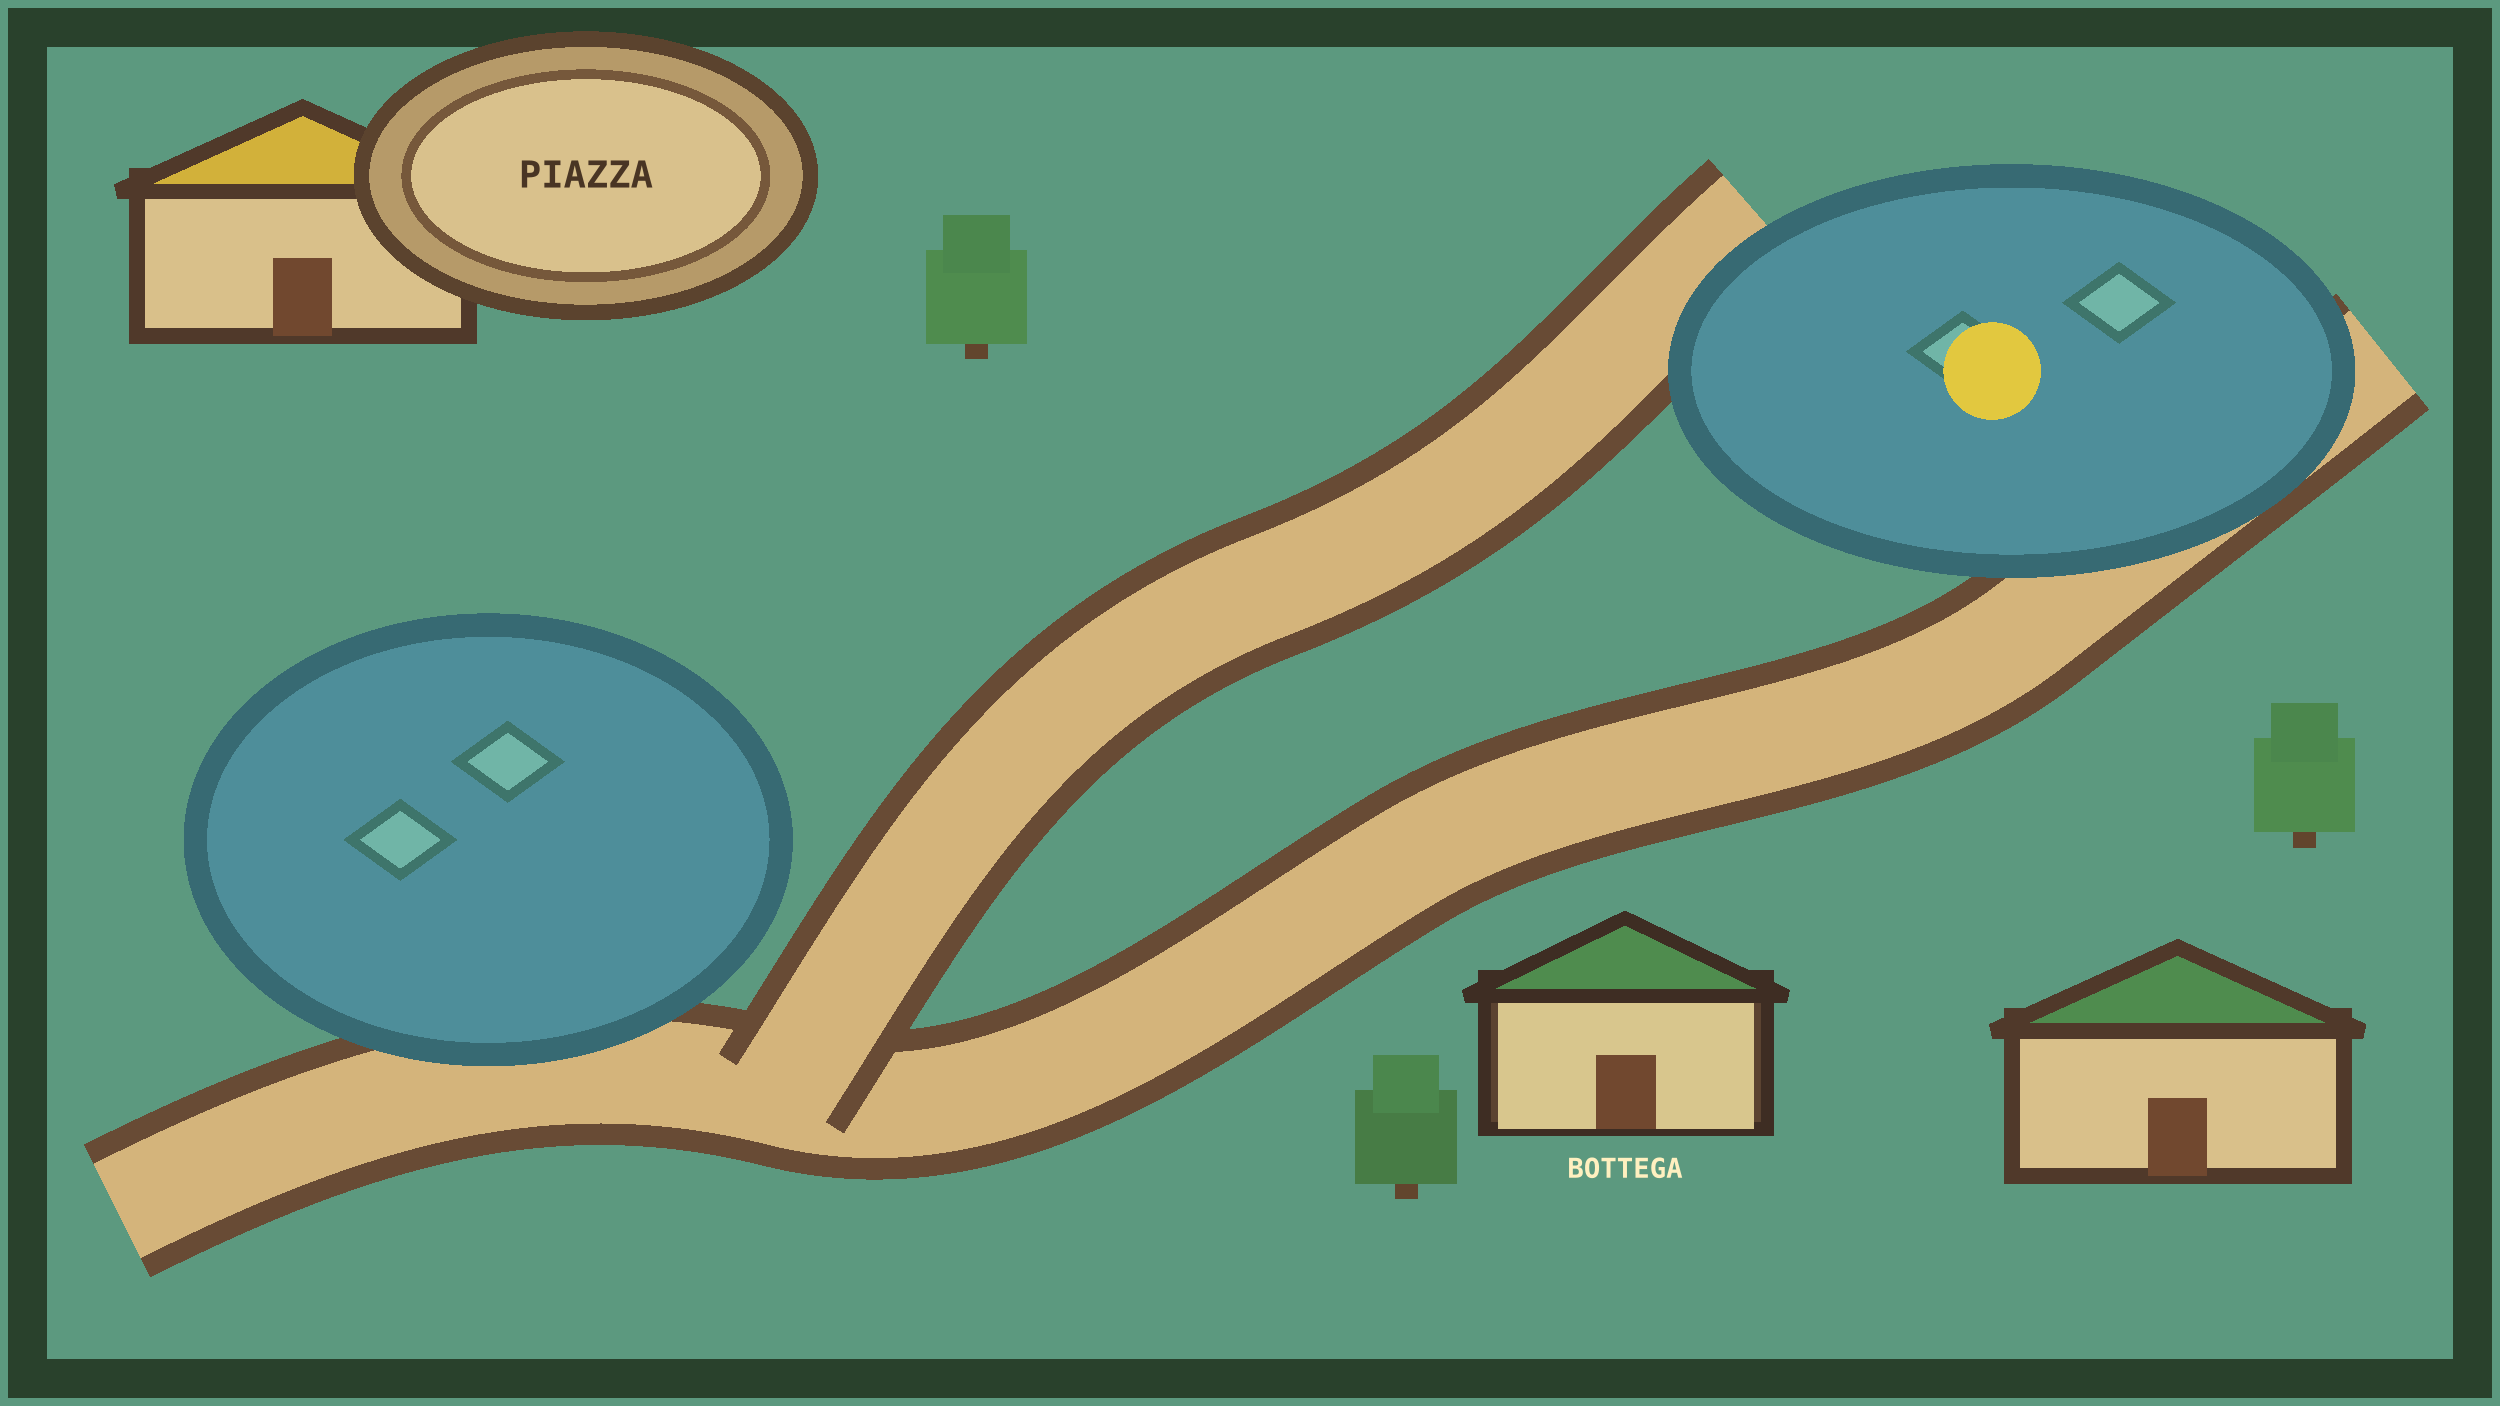
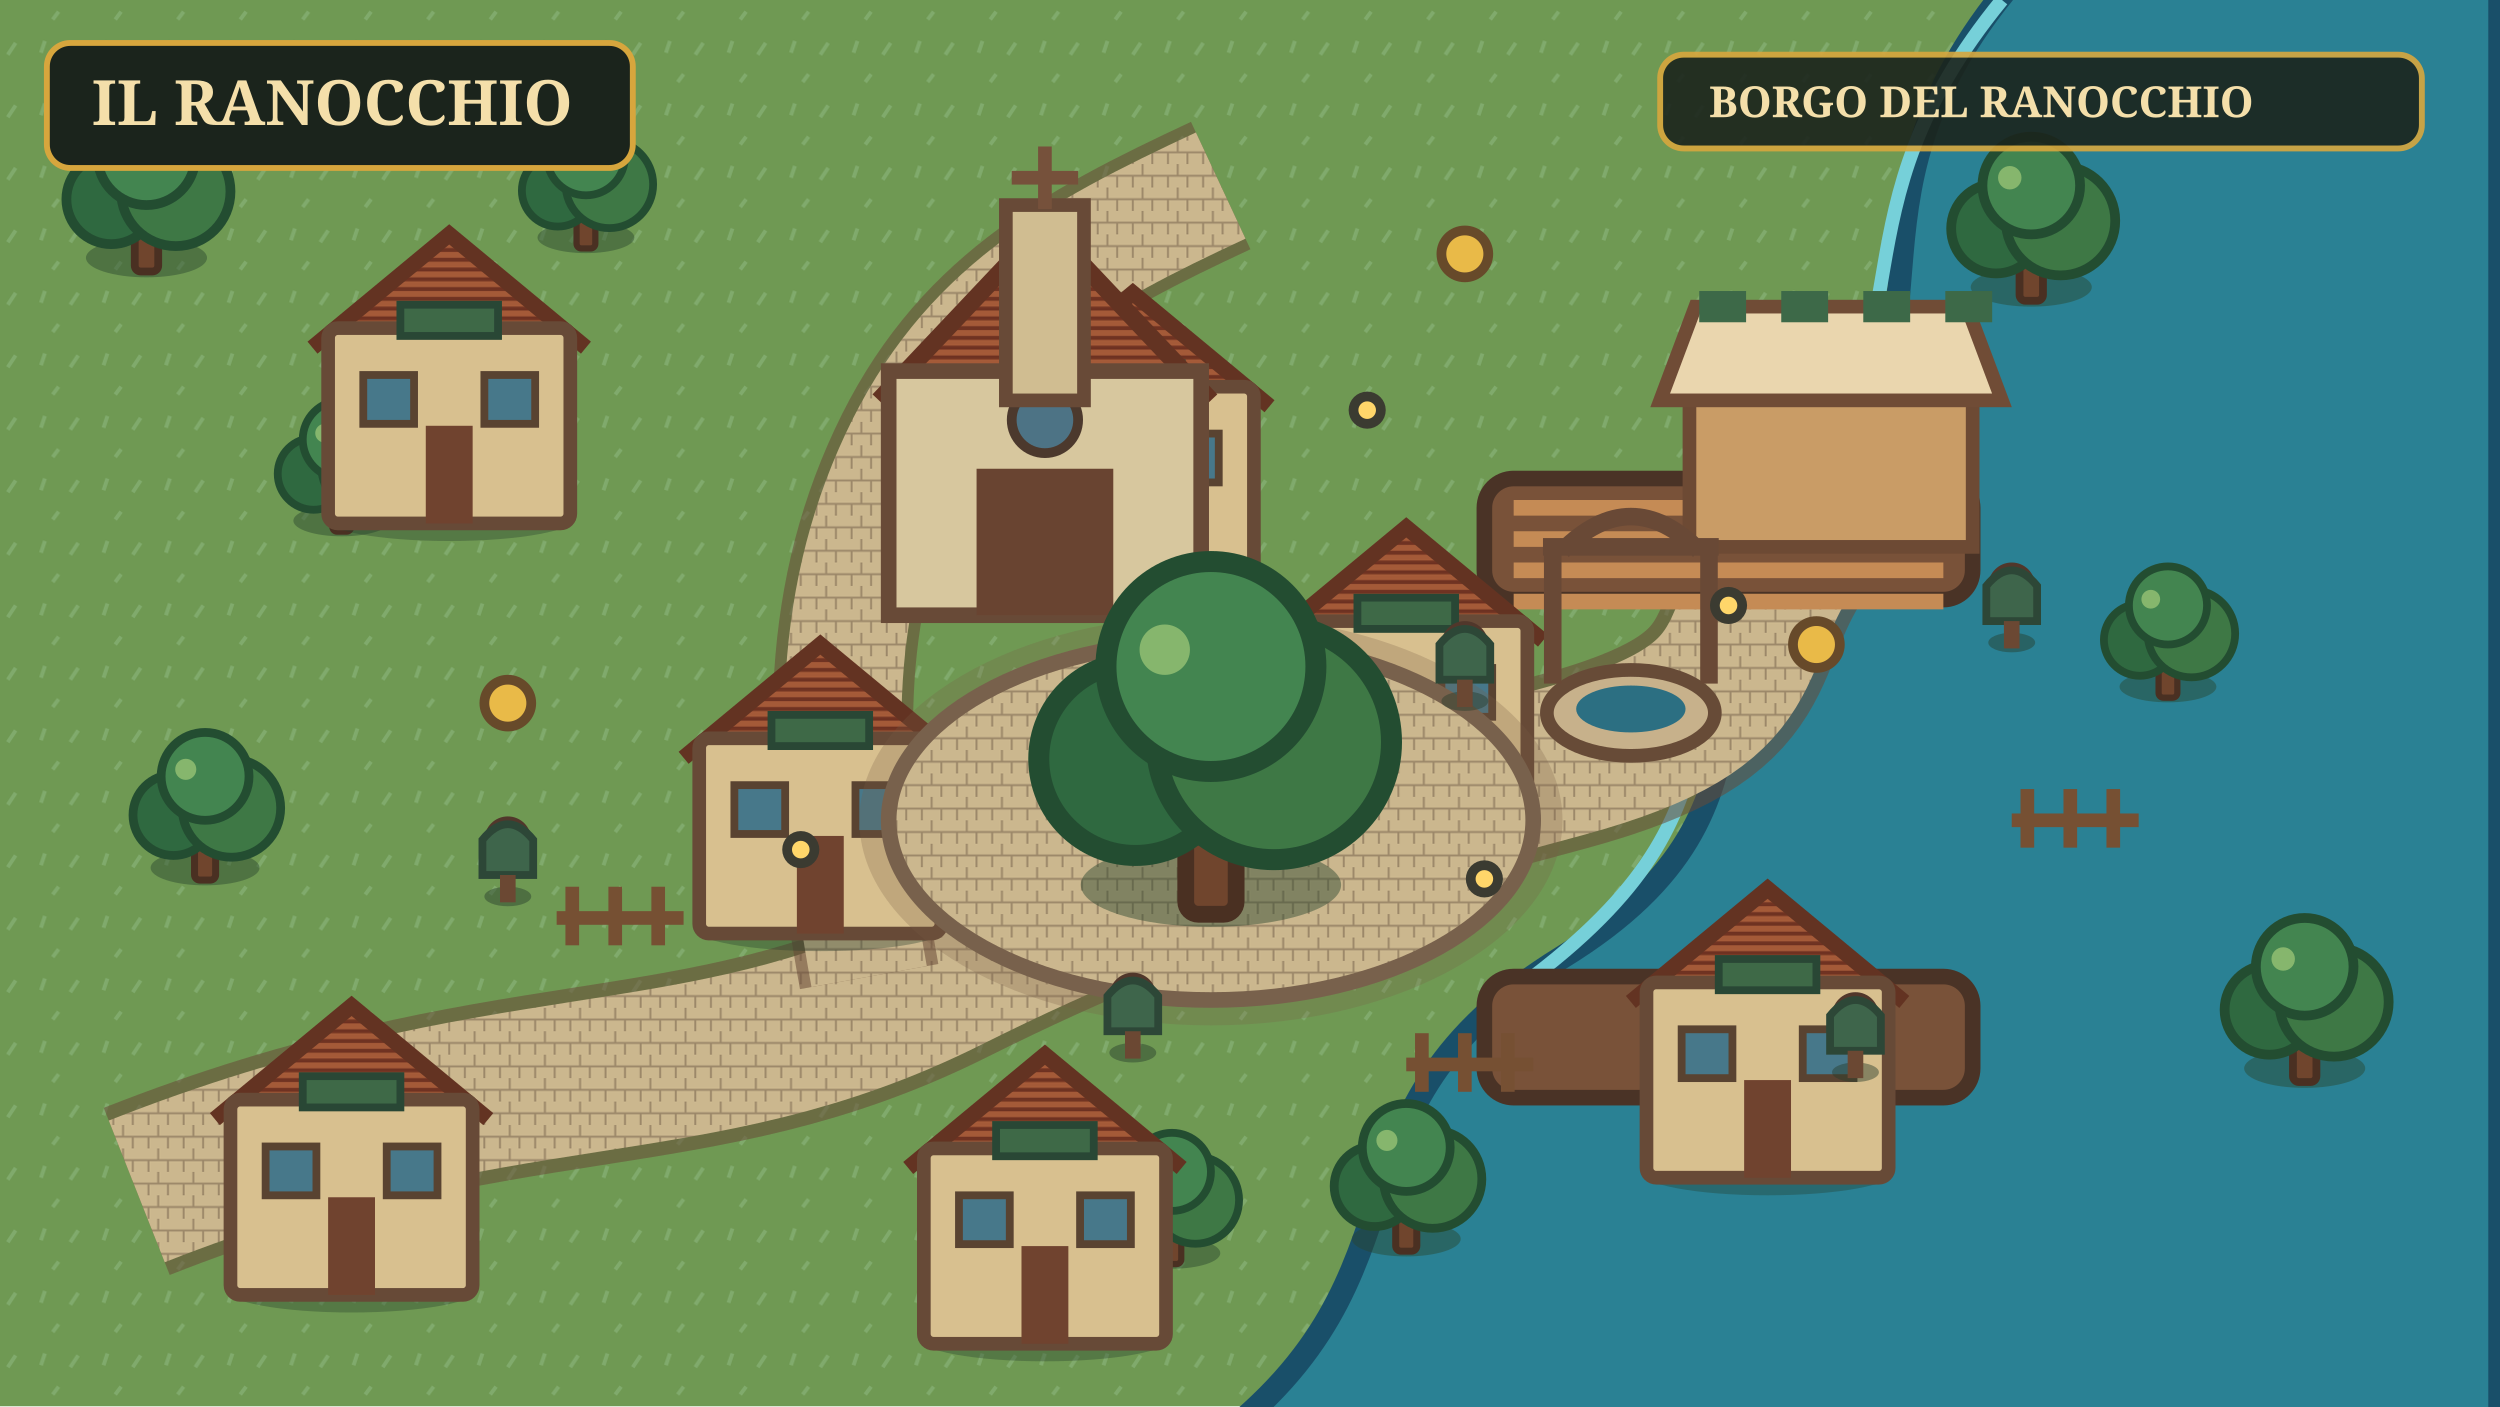
- <svg xmlns="http://www.w3.org/2000/svg" width="1280" height="720" viewBox="0 0 1280 720" shape-rendering="crispEdges">
-   <rect width="1280" height="720" fill="#5c997f" />
-   <rect x="14" y="14" width="1252" height="692" fill="none" stroke="#29412c" stroke-width="20" />
-   <path d="M60 620C180 560 280 530 400 560S620 500 720 440S950 390 1040 320S1170 220 1220 180" fill="none" stroke="#684b35" stroke-width="76" />
-   <path d="M60 620C180 560 280 530 400 560S620 500 720 440S950 390 1040 320S1170 220 1220 180" fill="none" stroke="#d4b47b" stroke-width="54" />
-   <path d="M400 560C470 450 520 350 650 300S820 180 900 110" fill="none" stroke="#684b35" stroke-width="76" />
-   <path d="M400 560C470 450 520 350 650 300S820 180 900 110" fill="none" stroke="#d4b47b" stroke-width="54" />
-   <ellipse cx="250" cy="430" rx="150" ry="110" fill="#4e8e9a" stroke="#376a73" stroke-width="12" />
-   <ellipse cx="1030" cy="190" rx="170" ry="100" fill="#4e8e9a" stroke="#376a73" stroke-width="12" />
+ <svg xmlns="http://www.w3.org/2000/svg" width="1280" height="720">
+   <defs>
+     <pattern id="g" width="32" height="32" patternUnits="userSpaceOnUse">
+       <rect width="32" height="32" fill="#6f9953" />
+       <path d="M4 28l4-6m13 5 2-6M27 10l3-4" stroke="#80aa6c" stroke-width="2" />
+     </pattern>
+     <pattern id="p" width="18" height="12" patternUnits="userSpaceOnUse">
+       <rect width="18" height="12" fill="#cbb78e" />
+       <path d="M0 6h18M9 0v6M4 6v6M14 6v6" stroke="#9d896a" />
+     </pattern>
+     <pattern id="r" width="16" height="10" patternUnits="userSpaceOnUse">
+       <rect width="16" height="10" fill="#a45a38" />
+       <path d="M0 3h16M0 8h16" stroke="#703322" stroke-width="2" />
+     </pattern>
+     <g id="t">
+       <ellipse cy="27" rx="31" ry="10" fill="#29452d" opacity=".45" />
+       <rect x="-6" y="0" width="12" height="34" rx="3" fill="#70452d" stroke="#4a3022" stroke-width="4" />
+       <circle cx="-18" cy="-3" r="23" fill="#2f6940" stroke="#234d31" stroke-width="5" />
+       <circle cx="15" cy="-7" r="28" fill="#3e7845" stroke="#234d31" stroke-width="5" />
+       <circle cy="-25" r="25" fill="#438550" stroke="#234d31" stroke-width="5" />
+       <circle cx="-11" cy="-29" r="6" fill="#86b66d" />
+     </g>
+     <g id="h">
+       <ellipse cx="70" cy="145" rx="65" ry="12" fill="#263b2b" opacity=".35" />
+       <path d="M0 58L70 0l70 58" fill="url(#r)" stroke="#633322" stroke-width="8" />
+       <rect x="8" y="48" width="124" height="100" rx="5" fill="#d8c08f" stroke="#674a37" stroke-width="7" />
+       <rect x="58" y="98" width="24" height="50" fill="#70432f" />
+       <rect x="26" y="72" width="26" height="25" fill="#47788a" stroke="#594331" stroke-width="4" />
+       <rect x="88" y="72" width="26" height="25" fill="#47788a" stroke="#594331" stroke-width="4" />
+       <rect x="45" y="36" width="50" height="16" fill="#3e6947" stroke="#294735" stroke-width="4" />
+     </g>
+     <g id="n">
+       <ellipse cy="29" rx="12" ry="5" fill="#263b2b" opacity=".45" />
+       <circle cy="0" r="10" fill="#dfaa80" stroke="#51372b" stroke-width="4" />
+       <path d="M-13 0q13-16 26 0v18h-26Z" fill="#3e654b" stroke="#2d4737" stroke-width="4" />
+       <rect x="-4" y="18" width="8" height="14" fill="#6b4833" />
+     </g>
+   </defs>
+   <rect width="1280" height="720" fill="url(#g)" />
+   <path d="M1040-20C930 100 1010 170 930 250S930 410 800 490 740 650 620 740h660V-20Z" fill="#2a8194" stroke="#194f69" stroke-width="12" />
+   <path d="M1025 0C935 110 990 170 915 260S910 405 785 500" fill="none" stroke="#76d0d9" stroke-width="7" />
+   <path d="M70 610C260 535 355 565 485 500S690 420 800 390 880 330 920 275" fill="none" stroke="#684936" stroke-width="92" opacity=".55" />
+   <path d="M70 610C260 535 355 565 485 500S690 420 800 390 880 330 920 275" fill="none" stroke="url(#p)" stroke-width="78" />
+   <path d="M445 500C425 390 425 310 460 235S550 130 625 95" fill="none" stroke="#684936" stroke-width="72" opacity=".55" />
+   <path d="M445 500C425 390 425 310 460 235S550 130 625 95" fill="none" stroke="url(#p)" stroke-width="60" />
+   <g fill="#795239" stroke="#4a3326" stroke-width="8">
+     <rect x="760" y="245" width="250" height="62" rx="15" />
+     <rect x="760" y="500" width="250" height="62" rx="15" />
+   </g>
+   <path d="M775 260h220m-220 16h220m-220 16h220m-220 16h220" stroke="#c58b55" stroke-width="8" />
+   <use href="#t" transform="translate(75 105)" />
+   <use href="#t" transform="translate(175 245) scale(.8)" />
+   <use href="#t" transform="translate(105 420) scale(.9)" />
+   <use href="#t" transform="translate(300 100) scale(.8)" />
+   <use href="#t" transform="translate(1040 120)" />
+   <use href="#t" transform="translate(1110 330) scale(.8)" />
+   <use href="#t" transform="translate(1180 520)" />
+   <use href="#t" transform="translate(600 620) scale(.8)" />
+   <use href="#t" transform="translate(720 610) scale(.9)" />
+   <use href="#h" transform="translate(160 120)" />
+   <use href="#h" transform="translate(510 150)" />
+   <use href="#h" transform="translate(650 270)" />
+   <use href="#h" transform="translate(350 330)" />
+   <use href="#h" transform="translate(110 515)" />
+   <use href="#h" transform="translate(465 540)" />
+   <use href="#h" transform="translate(835 455)" />
  <g>
-     <rect x="70" y="90" width="170" height="82" fill="#d9c08a" stroke="#50392a" stroke-width="8" />
-     <path d="M60 98L155 55L250 98Z" fill="#d2b13a" stroke="#50392a" stroke-width="8" />
-     <rect x="140" y="132" width="30" height="40" fill="#71482f" />
+     <path d="M450 205l85-90 85 90" fill="url(#r)" stroke="#633322" stroke-width="9" />
+     <rect x="455" y="190" width="160" height="125" fill="#d7c79e" stroke="#684a37" stroke-width="8" />
+     <rect x="500" y="240" width="70" height="75" fill="#694431" />
+     <circle cx="535" cy="215" r="17" fill="#4d7385" stroke="#4c392d" stroke-width="5" />
+     <rect x="515" y="105" width="40" height="100" fill="#d0bd91" stroke="#684a37" stroke-width="7" />
+     <path d="M535 75v32M518 91h34" stroke="#76513b" stroke-width="7" />
+   </g>
+   <ellipse cx="620" cy="420" rx="180" ry="105" fill="#765c45" opacity=".25" />
+   <ellipse cx="620" cy="420" rx="165" ry="92" fill="url(#p)" stroke="#78614c" stroke-width="8" />
+   <use href="#t" transform="translate(620 395) scale(2.15)" />
+   <g>
+     <rect x="865" y="200" width="145" height="80" fill="#c99c66" stroke="#6d4a34" stroke-width="7" />
+     <path d="M850 205h175l-18-48H868Z" fill="#ead6ae" stroke="#704c36" stroke-width="7" />
+     <path d="M870 157h155" stroke="#3d6948" stroke-width="16" stroke-dasharray="24 18" />
  </g>
  <g>
-     <rect x="1030" y="520" width="170" height="82" fill="#d9c08a" stroke="#50392a" stroke-width="8" />
-     <path d="M1020 528L1115 485L1210 528Z" fill="#4f8c4e" stroke="#50392a" stroke-width="8" />
-     <rect x="1100" y="562" width="30" height="40" fill="#71482f" />
+     <ellipse cx="835" cy="365" rx="43" ry="22" fill="#c7b18b" stroke="#674b37" stroke-width="7" />
+     <ellipse cx="835" cy="363" rx="28" ry="12" fill="#2c6f82" />
+     <path d="M795 350v-70M875 350v-70M790 280h90M800 282q35-35 70 0" fill="none" stroke="#694936" stroke-width="9" />
  </g>
-   <g transform="translate(500 150)">
-     <rect x="-6" y="0" width="12" height="34" fill="#62452d" />
-     <rect x="-26" y="-22" width="52" height="48" fill="#4f8c4e" />
-     <rect x="-17" y="-40" width="34" height="30" fill="#4b874d" />
+   <path d="M285 470h65m-57-16v30m22-30v30m22-30v30M720 545h65m-57-16v30m22-30v30m22-30v30M1030 420h65m-57-16v30m22-30v30m22-30v30" stroke="#765033" stroke-width="7" />
+   <g fill="#ffd66a" stroke="#3b3b31" stroke-width="5">
+     <circle cx="410" cy="435" r="7" />
+     <circle cx="760" cy="450" r="7" />
+     <circle cx="885" cy="310" r="7" />
+     <circle cx="700" cy="210" r="7" />
  </g>
-   <g transform="translate(720 580)">
-     <rect x="-6" y="0" width="12" height="34" fill="#62452d" />
-     <rect x="-26" y="-22" width="52" height="48" fill="#477c45" />
-     <rect x="-17" y="-40" width="34" height="30" fill="#4b874d" />
+   <use href="#n" transform="translate(580 510)" />
+   <use href="#n" transform="translate(750 330)" />
+   <use href="#n" transform="translate(950 520)" />
+   <use href="#n" transform="translate(260 430)" />
+   <use href="#n" transform="translate(1030 300)" />
+   <g fill="#e9ba48" stroke="#674a2a" stroke-width="5">
+     <circle cx="260" cy="360" r="12" />
+     <circle cx="930" cy="330" r="12" />
+     <circle cx="750" cy="130" r="12" />
  </g>
-   <g transform="translate(1180 400)">
-     <rect x="-6" y="0" width="12" height="34" fill="#62452d" />
-     <rect x="-26" y="-22" width="52" height="48" fill="#4f8c4e" />
-     <rect x="-17" y="-40" width="34" height="30" fill="#4b874d" />
-   </g>
-   <g fill="#70b5a7" stroke="#3e756b" stroke-width="5">
-     <path d="M180 430l25-18l25 18l-25 18z" />
-     <path d="M235 390l25-18l25 18l-25 18z" />
-     <path d="M980 180l25-18l25 18l-25 18z" />
-     <path d="M1060 155l25-18l25 18l-25 18z" />
-   </g>
-   <circle cx="1020" cy="190" r="25" fill="#e2c83f" />
-   <g>
-     <ellipse cx="300" cy="90" rx="115" ry="70" fill="#b69a69" stroke="#5b432e" stroke-width="8" />
-     <ellipse cx="300" cy="90" rx="92" ry="52" fill="#d9c18c" stroke="#76583b" stroke-width="5" />
-     <text x="300" y="96" text-anchor="middle" font-family="monospace" font-size="19" font-weight="700" fill="#493524">PIAZZA</text>
-   </g>
-   <g>
-     <rect x="760" y="500" width="145" height="78" fill="#5b4331" stroke="#3e2d23" stroke-width="7" />
-     <rect x="767" y="508" width="131" height="70" fill="#d8c68d" />
-     <path d="M750 510L832 470L915 510Z" fill="#4f8c4e" stroke="#3e2d23" stroke-width="7" />
-     <rect x="817" y="540" width="31" height="38" fill="#71482f" />
-     <text x="832" y="603" text-anchor="middle" font-family="monospace" font-size="14" font-weight="700" fill="#fff0c0">BOTTEGA</text>
-   </g>
+   <rect x="24" y="22" width="300" height="64" rx="12" fill="#1b241c" stroke="#d7a63d" stroke-width="3" />
+   <text x="47" y="64" font-family="Georgia,serif" font-size="32" font-weight="700" fill="#f4dfaa">IL RANOCCHIO</text>
+   <rect x="850" y="28" width="390" height="48" rx="12" fill="#1b241c" opacity=".9" stroke="#d7a63d" stroke-width="3" />
+   <text x="875" y="60" font-family="Georgia,serif" font-size="22" font-weight="700" fill="#f4dfaa">BORGO DEL RANOCCHIO</text>
</svg>
